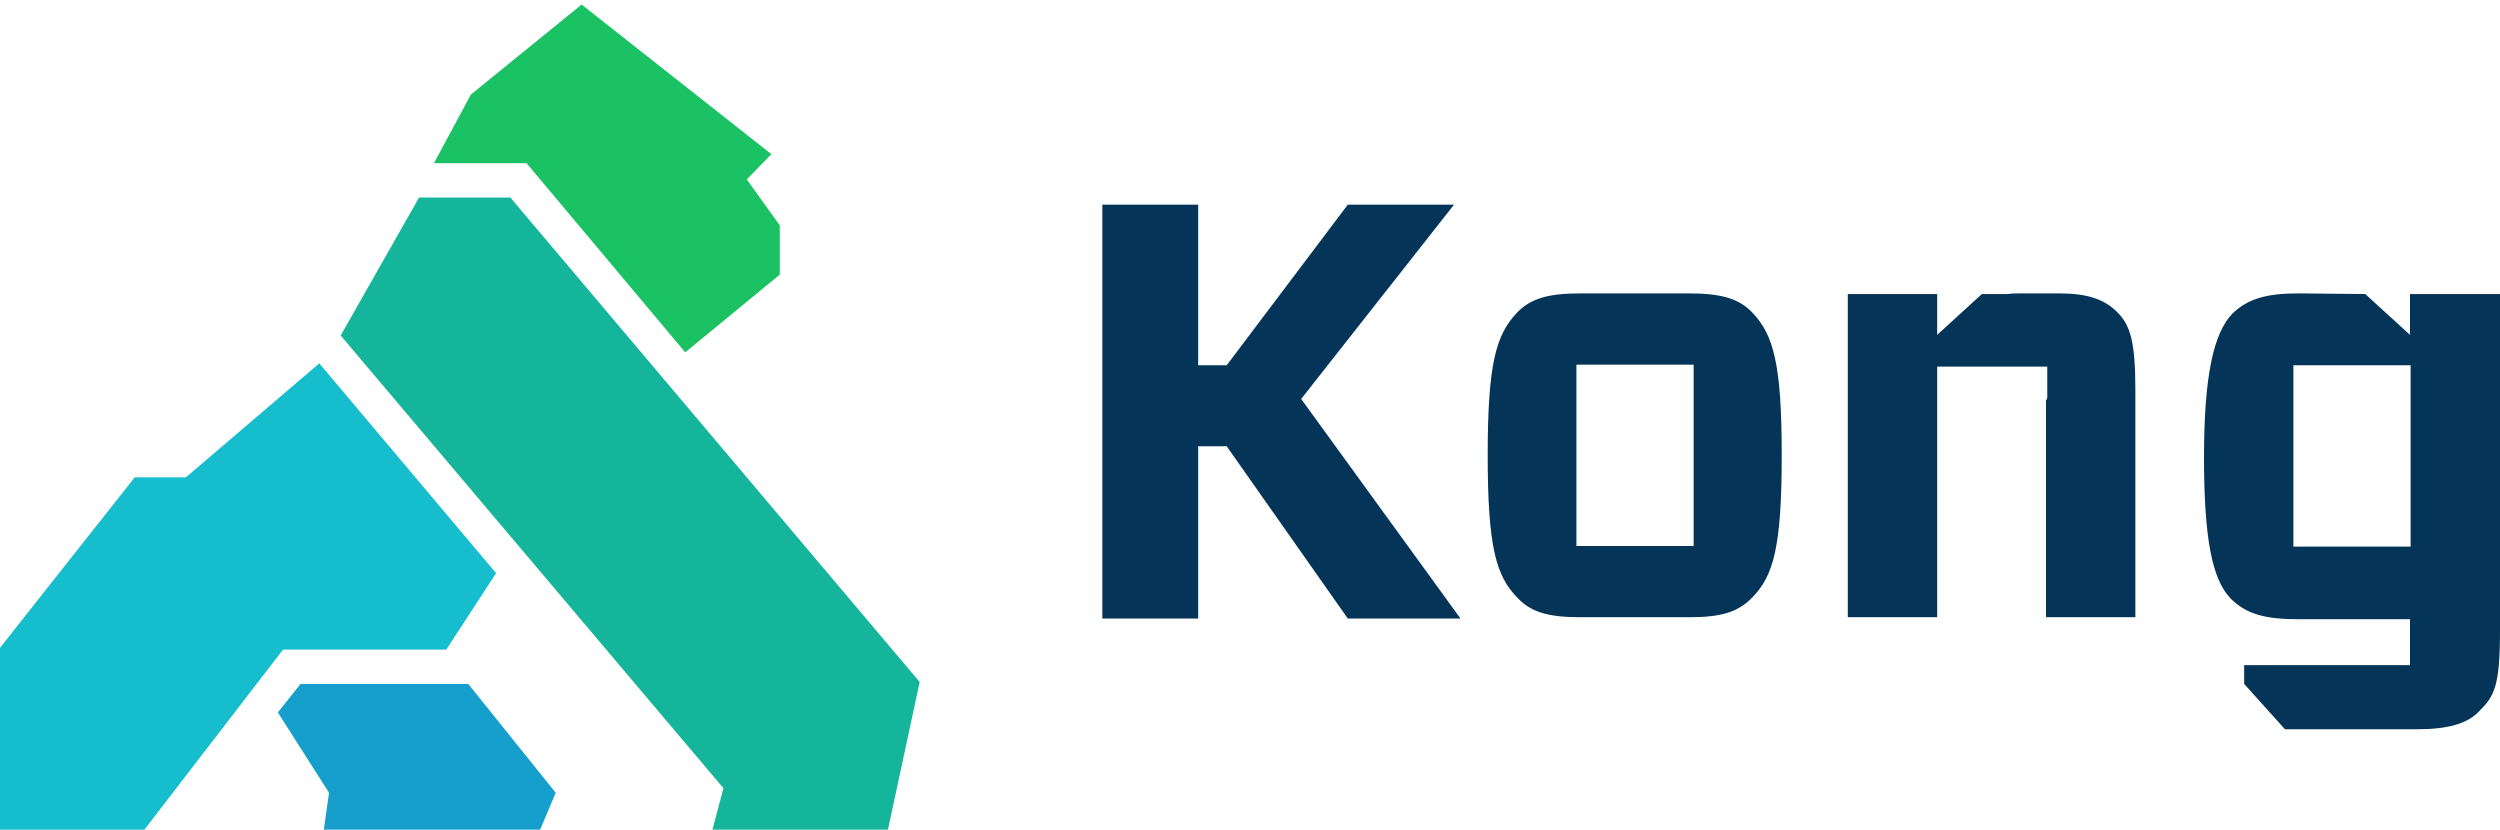
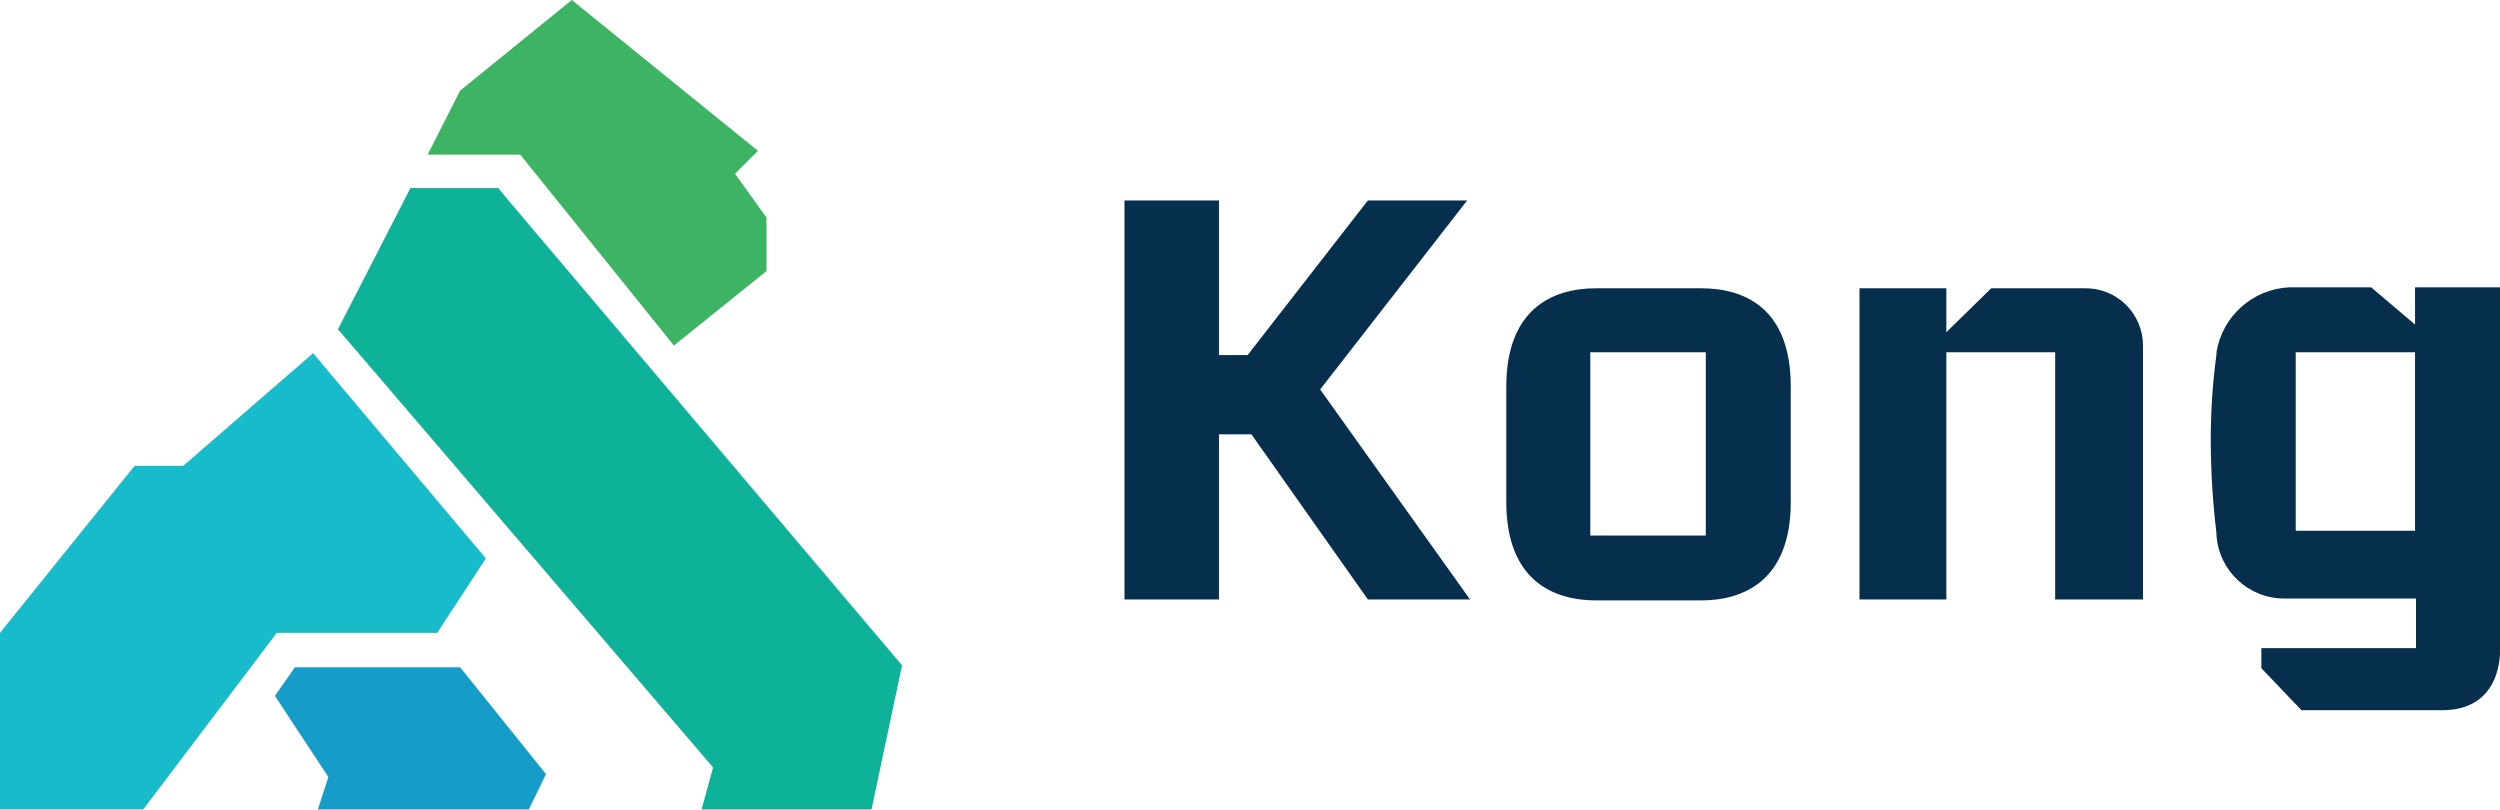
- <svg xmlns="http://www.w3.org/2000/svg" version="1.1" id="Layer_1" x="0px" y="0px" viewBox="0 0 386 128" style="enable-background:new 0 0 386 128;" xml:space="preserve">
-   <style type="text/css">
- 	.st0{fill-rule:evenodd;clip-rule:evenodd;fill:#043558;}
- 	.st1{fill-rule:evenodd;clip-rule:evenodd;fill:#169FCC;}
- 	.st2{fill-rule:evenodd;clip-rule:evenodd;fill:#14B59A;}
- 	.st3{fill-rule:evenodd;clip-rule:evenodd;fill:#1BC263;}
- 	.st4{fill-rule:evenodd;clip-rule:evenodd;fill:#16BDCC;}
- </style>
-   <path class="st0" d="M354.1,84.4h18.1v-28h-18.1V84.4z M372.1,45.4l13.9,0v52c0,8.6-0.9,10.1-3.2,12.4c-1.8,1.9-4.7,2.8-9.7,2.8  l-20.3,0l-6.3-7l0-2.9h25.6l0-7.1l-17.5,0c-5.3,0-8-1-10.2-3.2c-2.9-3-4.1-9.5-4.1-21.8c0-12.3,1.4-19.1,4.4-22.2  c2.3-2.2,5.1-3.1,10.1-3.1l10.4,0.1l6.9,6.3V45.4z M208.1,31.6h16.4l-23.6,30l24.6,33.9h-17.4l-18.7-26.6l-4.4,0v26.6h-14.8V31.6  H185v24.8h4.4L208.1,31.6z M316.1,61.2L316.1,61.2l0-4.6h-5c-0.1,0-0.1,0-0.2,0H307c-0.1,0-0.1,0-0.2,0h-7.7v4.6h0v34.1h-13.8V45.4  h9.1v0h4.7v0.9v5.4l6.9-6.3h4c0.6-0.1,1.3-0.1,2-0.1h6c4.2,0,6.9,0.9,8.8,2.8c2.1,2,2.9,4.6,2.9,12v35.2h-13.8V61.8  C316.1,61.6,316.1,61.4,316.1,61.2z M243.4,84.3h18.1v-28h-18.1V84.3z M244,95.3c-5,0-7.7-0.8-9.8-3.1c-3.2-3.3-4.5-7.8-4.5-21.9  c0-14.2,1.3-18.6,4.5-22c2.1-2.2,4.8-3,9.8-3h16.8c5,0,7.7,0.8,9.8,3c3.2,3.4,4.5,7.8,4.5,22c0,14.2-1.3,18.6-4.5,21.9  c-2.2,2.3-4.8,3.1-9.8,3.1H244z" />
-   <polygon class="st1" points="42.9,110 46.4,105.6 72.3,105.6 85.8,122.4 83.4,128.1 50,128.1 50.8,122.4 " />
-   <polygon class="st2" points="52.6,51.8 64.7,30.5 78.8,30.5 142,105.3 137.1,128.1 110,128.1 111.7,121.7 " />
-   <polygon class="st3" points="67,25.2 72.7,14.6 89.8,0.7 119.1,23.8 115.3,27.7 120.4,34.8 120.4,42.4 105.8,54.4 81.3,25.2 " />
-   <polygon class="st4" points="20.8,73.7 28.7,73.7 49.3,56.1 76.6,88.5 68.9,100.3 43.7,100.3 26.3,122.9 22.3,128.1 -0.3,128.1   -0.3,100.4 " />
+ <svg xmlns="http://www.w3.org/2000/svg" viewBox="0 0 261.9 84.8">
+   <defs>
+     <style>.cls-1{fill:#3db464;}.cls-2{fill:#0eb298;}.cls-3{fill:#17bbc9;}.cls-4{fill:#159cc9;}.cls-5{fill:#062f4d;}</style>
+   </defs>
+   <g id="图层_2" data-name="图层 2">
+     <g id="图层_1-2" data-name="图层 1">
+       <polygon class="cls-1" points="44.8 16.2 54.5 16.2 70.6 36.2 80.3 28.4 80.3 22.8 77 18.2 79.4 15.8 59.9 0 48.2 9.5 44.8 16.2" />
+       <polygon class="cls-2" points="94.5 69.7 91.3 84.8 73.5 84.8 74.7 80.4 36.7 36 35.4 34.5 43 19.7 52.2 19.7 53.1 20.8 94.5 69.7" />
+       <polygon class="cls-3" points="32.8 37 50.9 58.5 45.8 66.3 29 66.3 15 84.8 0 84.8 0 66.3 14.1 48.8 19.2 48.8 32.8 37" />
+       <polygon class="cls-4" points="30.9 69.9 48.2 69.9 57.2 81.1 55.4 84.8 33.3 84.8 34.4 81.4 28.8 72.9 30.9 69.9" />
+       <polygon class="cls-5" points="154 62.8 143.3 62.8 131.1 45.5 127.7 45.5 127.7 62.8 117.8 62.8 117.8 21 127.7 21 127.7 37.2 130.7 37.2 143.3 21 153.7 21 138.3 40.8 154 62.8" />
+       <path class="cls-5" d="M178.2,30.2h-11c-4.6,0-9.4,2.2-9.4,10.3V52.6c0,8.1,4.8,10.3,9.4,10.3h11c4.6,0,9.4-2.2,9.4-10.3V40.5C187.6,32.3,182.8,30.2,178.2,30.2Zm.5,25.9H166.6V36.9h12.1Z" />
+       <path class="cls-5" d="M224.5,36.2V62.8h-9.2V36.9H203.9V62.8h-9.1V30.2h9.1v4.6l4.7-4.6h9.8A6,6,0,0,1,224.5,36.2Z" />
+       <path class="cls-5" d="M240.2,30.2h0Z" />
+       <path class="cls-5" d="M261.9,68V30.1H253V34l-4.6-3.9h-8.6a8.11,8.11,0,0,0-7.6,6.8v.2a66.65,66.65,0,0,0-.6,9.1,82.34,82.34,0,0,0,.6,9.7v.2a7.11,7.11,0,0,0,7.1,6.6h13.8v5.2H236.9V70l4.2,4.4h14.6C262.3,74.5,261.9,68,261.9,68ZM253,55.6H240.5V36.9H253Z" />
+     </g>
+   </g>
</svg>
